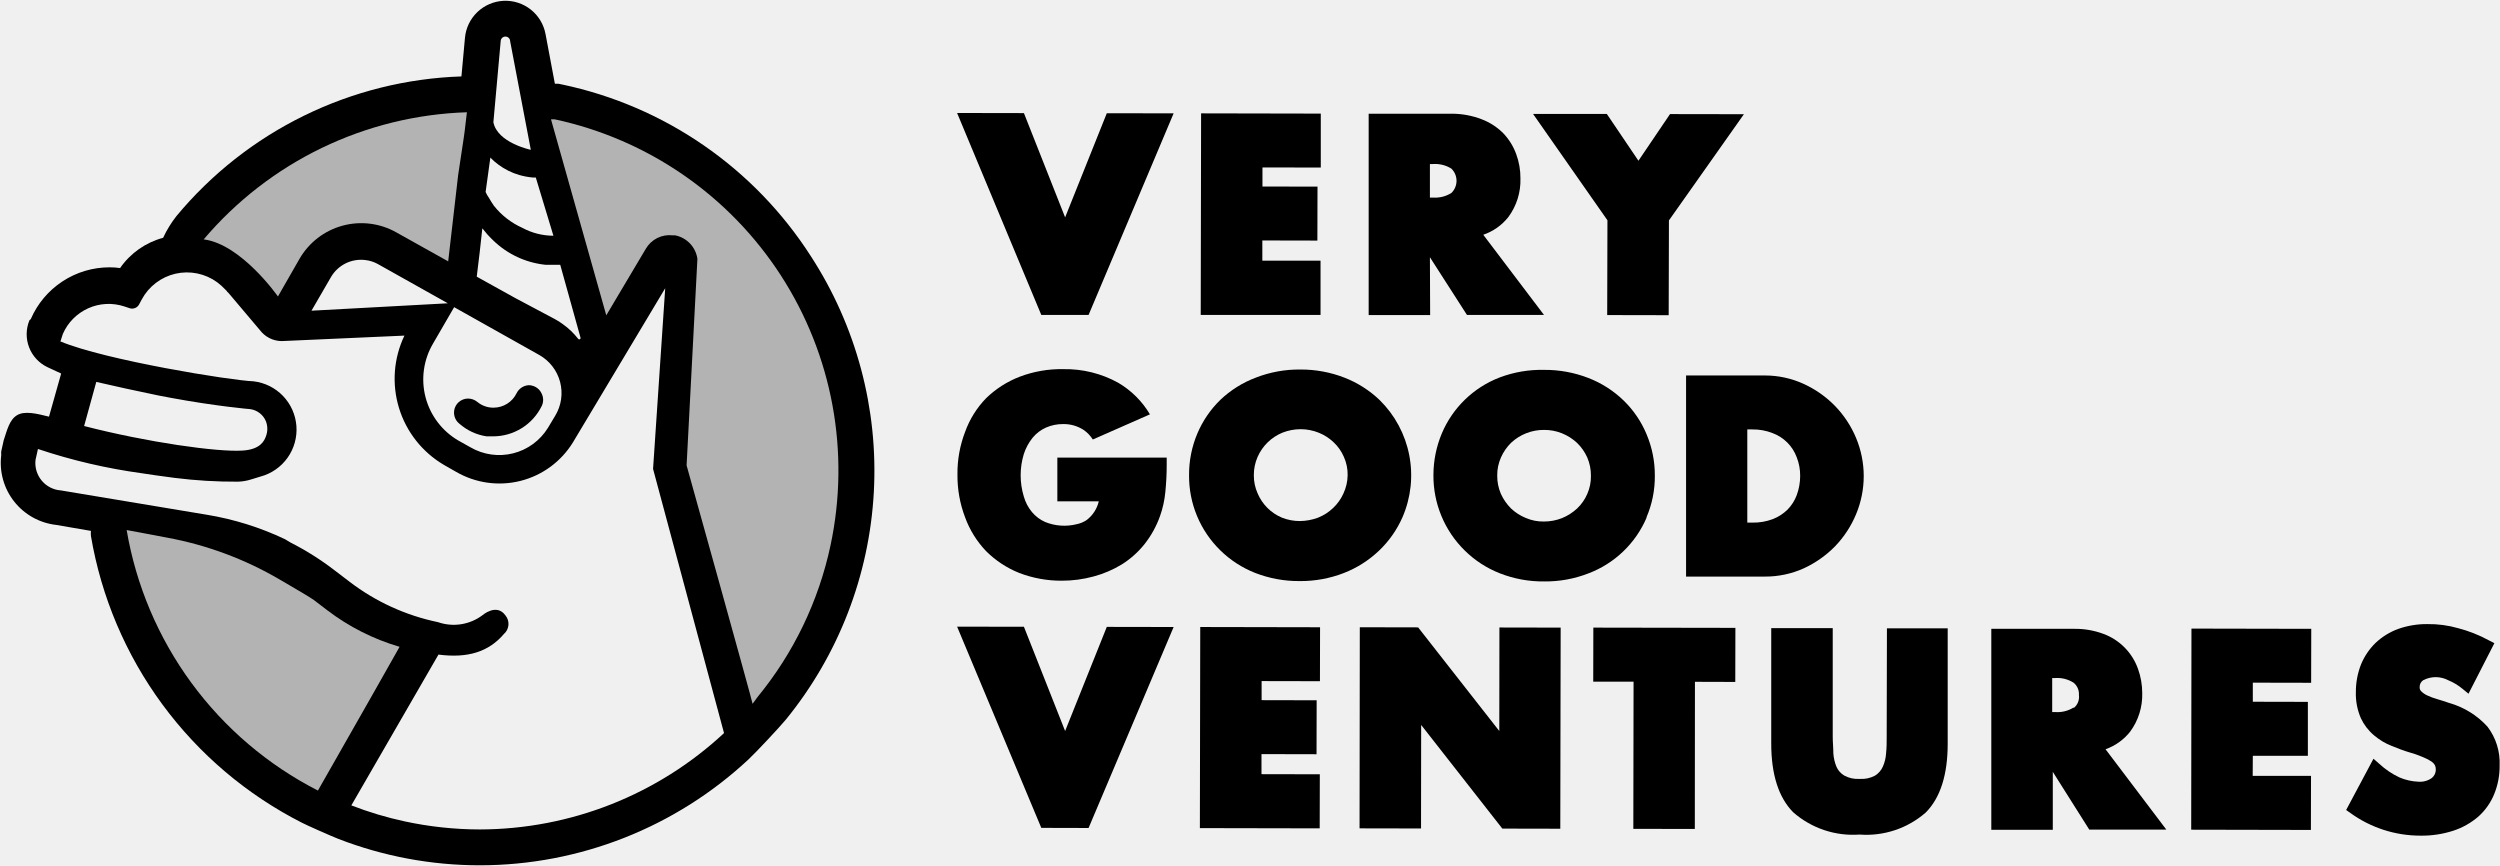
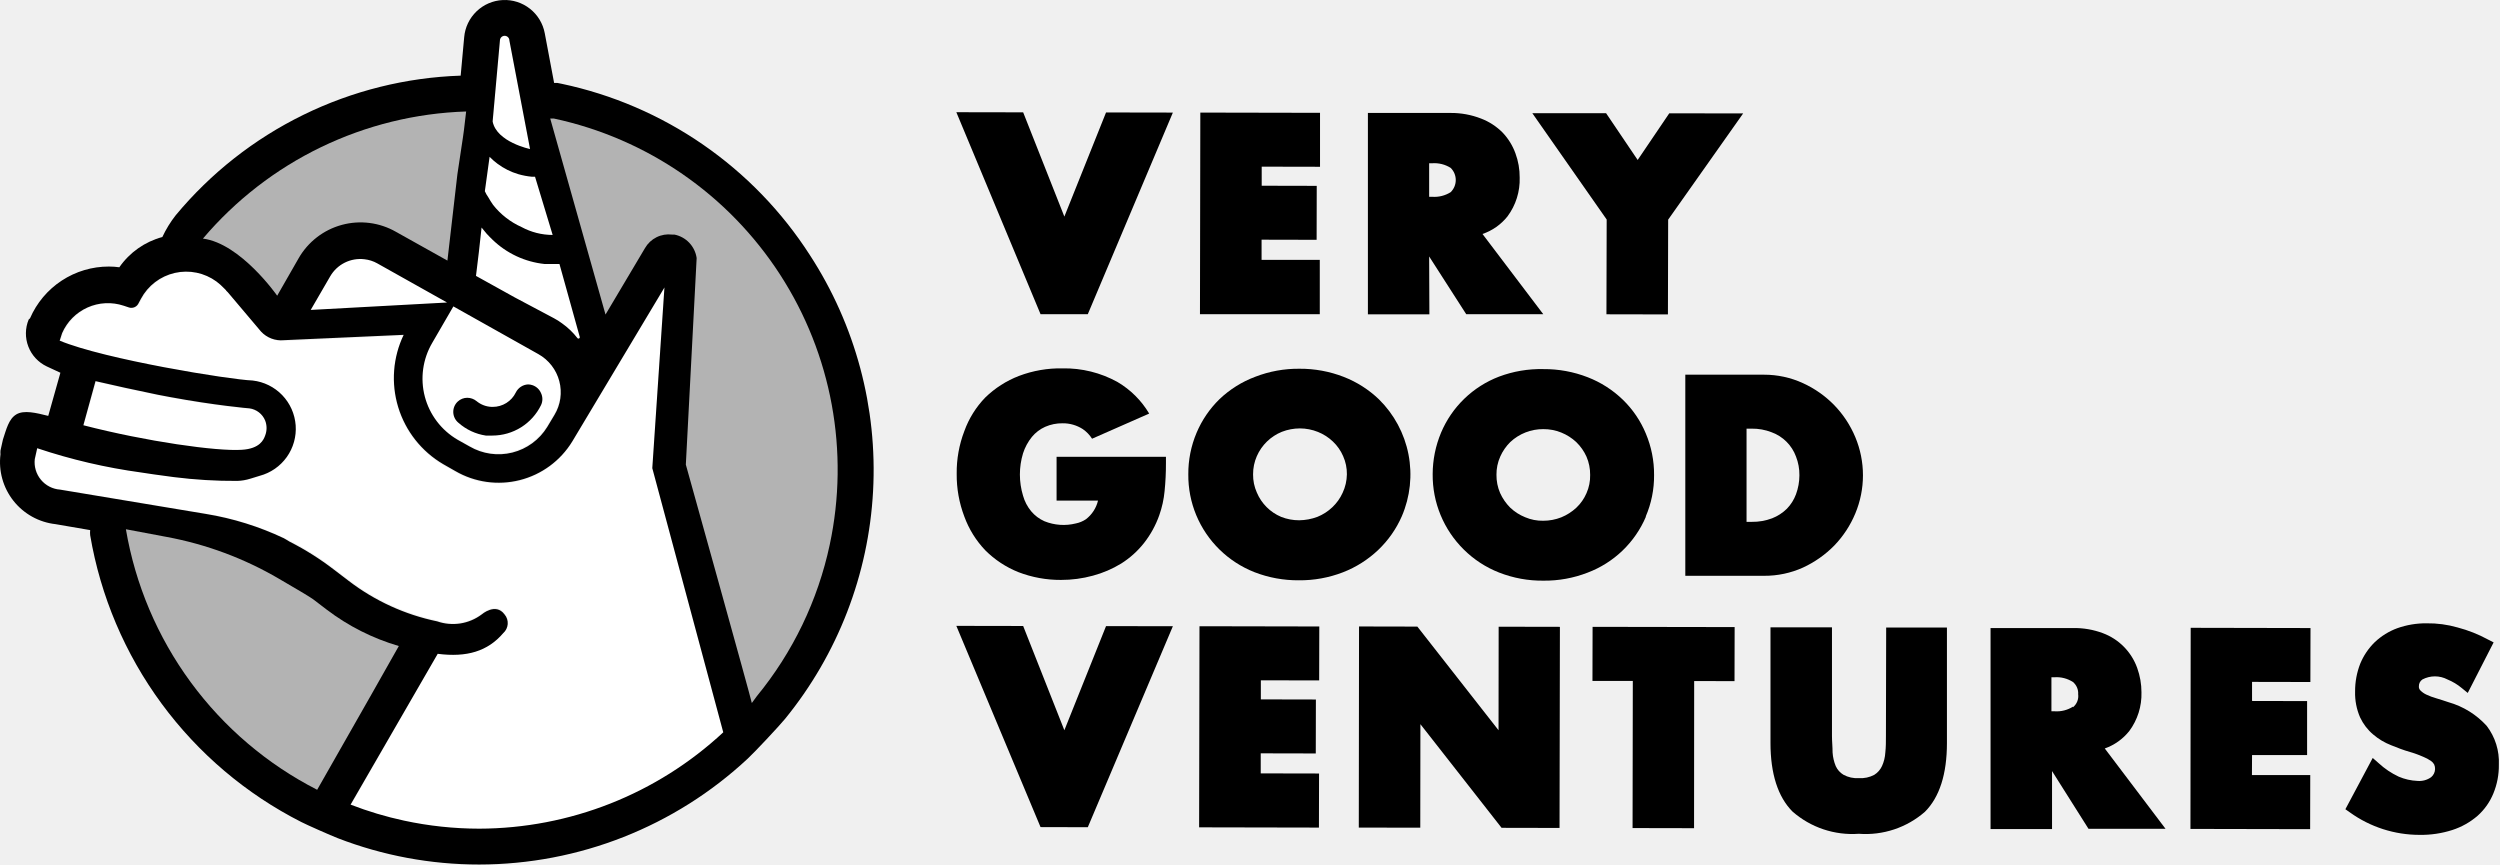
- <svg xmlns="http://www.w3.org/2000/svg" width="2209" height="765" viewBox="0 0 2209 765" fill="none">
-   <path d="M961.863 278.289L1037.02 100.16L977.968 100.053L941.14 192.07L904.741 99.945L845.687 99.838L920.095 278.289H961.863Z" fill="black" />
-   <path d="M1166.83 230.297H1115.4V212.473L1164.04 212.58L1164.15 164.907L1115.51 164.8V147.943L1167.05 148.05V100.377L1061.29 100.163L1060.96 278.292H1166.83V230.297Z" fill="black" />
-   <path d="M1263.47 227.296L1296.22 278.297H1364.29L1310.61 207.432C1319.32 204.47 1327 199.066 1332.72 191.863C1340.06 181.981 1343.84 169.912 1343.46 157.612C1343.51 150.286 1342.24 143.011 1339.7 136.138C1337.24 129.343 1333.4 123.13 1328.43 117.885C1323.02 112.412 1316.51 108.164 1309.32 105.429C1300.69 102.079 1291.51 100.402 1282.26 100.49H1209.35V278.405H1263.68L1263.47 227.296ZM1263.47 144.942H1266.15C1271.89 144.533 1277.61 145.963 1282.47 149.022C1283.9 150.422 1285.04 152.092 1285.81 153.936C1286.59 155.78 1286.99 157.759 1286.99 159.759C1286.99 161.759 1286.59 163.739 1285.81 165.583C1285.04 167.426 1283.9 169.097 1282.47 170.496C1277.61 173.556 1271.89 174.985 1266.15 174.577H1263.47V144.942Z" fill="black" />
-   <path d="M1474.45 278.504L1474.67 194.755L1540.92 100.912L1475.63 100.805L1447.72 142.035L1419.8 100.698H1354.63L1420.34 194.647L1420.12 278.397L1474.45 278.504Z" fill="black" />
-   <path d="M1239.31 456.856C1246.75 439.61 1248.8 420.52 1245.19 402.089C1241.59 383.657 1232.51 366.744 1219.13 353.565C1210.16 344.956 1199.58 338.205 1187.99 333.702C1175.53 328.858 1162.27 326.417 1148.91 326.508V326.508C1135.55 326.362 1122.28 328.767 1109.82 333.594C1098.08 337.986 1087.34 344.706 1078.26 353.351C1069.58 361.813 1062.68 371.925 1057.96 383.092C1053.06 394.708 1050.57 407.204 1050.66 419.813C1050.54 432.18 1052.92 444.443 1057.67 455.865C1062.41 467.287 1069.41 477.631 1078.26 486.276C1087.09 494.925 1097.57 501.715 1109.07 506.247C1121.6 511.11 1134.93 513.551 1148.37 513.441V513.441C1161.69 513.568 1174.92 511.163 1187.34 506.355C1198.91 501.863 1209.49 495.152 1218.48 486.598C1227.34 478.17 1234.42 468.058 1239.31 456.856ZM1187.02 436.134C1184.85 440.951 1181.75 445.292 1177.9 448.911C1174.07 452.552 1169.59 455.431 1164.69 457.393C1159.57 459.309 1154.16 460.326 1148.69 460.4C1143.22 460.427 1137.79 459.406 1132.69 457.393C1123.01 453.313 1115.3 445.606 1111.22 435.919C1108.96 430.855 1107.82 425.36 1107.89 419.813C1107.86 414.271 1108.99 408.784 1111.22 403.708C1115.51 393.939 1123.45 386.233 1133.34 382.233C1138.4 380.259 1143.79 379.239 1149.23 379.227V379.227C1154.71 379.234 1160.14 380.291 1165.23 382.341C1170.13 384.304 1174.61 387.182 1178.43 390.823C1182.29 394.458 1185.36 398.843 1187.45 403.708C1189.73 408.768 1190.86 414.266 1190.78 419.813C1190.71 425.459 1189.42 431.024 1187.02 436.134V436.134Z" fill="black" />
-   <path d="M1454.8 457.172C1459.8 445.58 1462.32 433.073 1462.21 420.451C1462.3 407.842 1459.82 395.346 1454.91 383.73C1450.25 372.502 1443.35 362.344 1434.62 353.881C1425.71 345.252 1415.16 338.497 1403.59 334.017C1391.1 329.163 1377.8 326.722 1364.4 326.823C1351.03 326.516 1337.73 328.776 1325.21 333.48C1313.77 337.849 1303.34 344.487 1294.54 352.994C1285.74 361.5 1278.75 371.7 1273.99 382.979C1269.12 394.609 1266.6 407.09 1266.58 419.7C1266.47 432.071 1268.85 444.339 1273.57 455.775C1278.29 467.211 1285.26 477.581 1294.07 486.27C1302.96 495.086 1313.55 501.992 1325.21 506.563C1337.72 511.477 1351.06 513.92 1364.51 513.757V513.757C1377.83 513.902 1391.06 511.497 1403.48 506.67C1414.97 502.333 1425.46 495.71 1434.32 487.202C1443.18 478.694 1450.22 468.478 1455.02 457.172H1454.8ZM1402.51 436.45C1400.42 441.314 1397.35 445.699 1393.5 449.334C1389.61 452.941 1385.09 455.814 1380.18 457.816C1375.12 459.801 1369.73 460.821 1364.29 460.823C1358.8 460.934 1353.34 459.872 1348.29 457.709C1343.39 455.746 1338.91 452.867 1335.09 449.227C1331.37 445.502 1328.35 441.138 1326.17 436.342C1323.99 431.258 1322.89 425.771 1322.95 420.236C1322.88 414.69 1324.02 409.195 1326.28 404.131C1328.42 399.314 1331.44 394.942 1335.19 391.246C1343.08 383.878 1353.49 379.807 1364.29 379.865V379.865C1369.73 379.814 1375.13 380.835 1380.18 382.871C1385.11 384.852 1389.62 387.728 1393.5 391.354C1397.29 395.037 1400.35 399.41 1402.51 404.238C1404.69 409.326 1405.79 414.81 1405.74 420.344C1405.85 425.883 1404.75 431.381 1402.51 436.45Z" fill="black" />
-   <path d="M1621.45 482.73C1629.35 474.522 1635.65 464.908 1640.02 454.384C1644.49 443.704 1646.79 432.244 1646.79 420.669C1646.79 409.094 1644.49 397.634 1640.02 386.955C1635.63 376.418 1629.29 366.802 1621.34 358.609C1613.38 350.476 1603.99 343.886 1593.64 339.174C1582.89 334.27 1571.2 331.743 1559.39 331.766H1489.81V509.465H1559.49C1571.34 509.534 1583.06 507.044 1593.85 502.164C1604.15 497.405 1613.5 490.821 1621.45 482.73V482.73ZM1587.62 437.419C1585.86 442.193 1583.12 446.545 1579.57 450.196C1575.83 453.892 1571.37 456.779 1566.47 458.679C1560.74 460.826 1554.66 461.882 1548.54 461.792H1543.92V379.439H1548.33C1554.42 379.339 1560.48 380.433 1566.15 382.66C1571.08 384.463 1575.55 387.318 1579.26 391.027C1582.97 394.736 1585.82 399.209 1587.62 404.134C1589.68 409.401 1590.7 415.015 1590.63 420.669C1590.61 426.385 1589.6 432.054 1587.62 437.419V437.419Z" fill="black" />
-   <path d="M941.14 645.933L904.741 553.809L845.687 553.701L920.095 731.508L961.863 731.615L1037.02 554.023L977.968 553.916L941.14 645.933Z" fill="black" />
-   <path d="M1060.21 731.725L1166.08 731.94L1166.19 684.16L1114.65 684.053V666.336L1163.29 666.444L1163.4 618.771L1114.76 618.663V601.806L1166.3 601.913L1166.41 554.241L1060.54 554.026L1060.21 731.725Z" fill="black" />
-   <path d="M1324.78 645.931L1253.05 554.344L1201.52 554.236L1201.3 731.936L1255.63 732.043L1255.74 640.563L1327.46 732.151L1378.68 732.258L1379 554.558L1324.89 554.451L1324.78 645.931Z" fill="black" />
-   <path d="M1407.78 602.341H1443.42L1443.21 732.368L1497.54 732.475L1497.65 602.449L1533.29 602.556L1533.4 554.776L1407.88 554.561L1407.78 602.341Z" fill="black" />
-   <path d="M1667.08 651.088C1667.08 655.92 1667.08 660.751 1666.54 665.691C1666.3 669.771 1665.32 673.774 1663.64 677.501C1662.18 680.737 1659.79 683.465 1656.77 685.339C1652.62 687.553 1647.93 688.557 1643.24 688.238V688.238C1638.47 688.578 1633.69 687.534 1629.5 685.232C1626.52 683.439 1624.16 680.779 1622.73 677.609C1621.15 673.779 1620.21 669.717 1619.94 665.583C1619.94 660.644 1619.4 655.812 1619.4 651.088V554.991H1565.07V657.101C1565.07 684.373 1571.62 704.774 1584.51 717.766C1592.49 724.762 1601.78 730.102 1611.85 733.475C1621.91 736.848 1632.55 738.187 1643.13 737.415V737.415C1653.67 738.211 1664.26 736.903 1674.29 733.567C1684.32 730.23 1693.58 724.932 1701.54 717.98C1714.43 705.096 1720.98 684.588 1720.98 657.316V555.205H1667.29L1667.08 651.088Z" fill="black" />
-   <path d="M1882.14 646.575C1889.44 636.718 1893.22 624.694 1892.88 612.431C1892.88 605.11 1891.61 597.844 1889.12 590.957C1886.61 583.914 1882.59 577.506 1877.34 572.182C1872.09 566.859 1865.74 562.749 1858.73 560.141C1850.33 557.001 1841.4 555.471 1832.43 555.632H1759.52V733.224H1813.85V682.008L1846.06 733.009H1914.14L1860.45 662.037C1868.99 659.027 1876.51 653.668 1882.14 646.575V646.575ZM1832.32 625.101C1827.49 628.152 1821.81 629.582 1816.11 629.181H1813.32V599.117H1816C1821.75 598.718 1827.47 600.186 1832.32 603.305C1833.88 604.604 1835.11 606.254 1835.92 608.12C1836.72 609.986 1837.07 612.015 1836.94 614.042C1837.23 616.209 1836.96 618.416 1836.16 620.448C1835.35 622.48 1834.03 624.268 1832.32 625.638V625.101Z" fill="black" />
-   <path d="M1936.15 733.12L2041.91 733.335L2042.02 685.555H1990.48L1990.59 667.838H2039.23V620.166L1990.59 620.058V603.201L2042.13 603.308L2042.23 555.635L1936.37 555.421L1936.15 733.12Z" fill="black" />
-   <path d="M2164.1 621.13C2160.45 619.842 2156.8 618.768 2153.36 617.695C2150.3 616.834 2147.32 615.721 2144.45 614.366C2142.49 613.434 2140.71 612.162 2139.19 610.608C2138.76 610.132 2138.43 609.571 2138.22 608.961C2138.02 608.351 2137.95 607.705 2138.01 607.065C2137.97 605.881 2138.24 604.707 2138.79 603.655C2139.33 602.604 2140.14 601.708 2141.12 601.052C2144.53 599.256 2148.33 598.317 2152.18 598.317C2156.04 598.317 2159.83 599.256 2163.24 601.052C2167.83 602.929 2172.1 605.501 2175.91 608.675L2181.17 612.97L2204.04 568.304L2199.21 565.834C2190.66 561.173 2181.57 557.567 2172.15 555.097C2163.25 552.542 2154.03 551.312 2144.77 551.446C2136 551.363 2127.28 552.816 2119 555.741C2111.58 558.455 2104.78 562.657 2099.03 568.089C2093.47 573.51 2089.09 580.015 2086.15 587.201C2083.11 595.003 2081.58 603.31 2081.64 611.682C2081.41 619.535 2082.92 627.342 2086.04 634.552C2088.76 640.381 2092.72 645.548 2097.64 649.691C2102.33 653.71 2107.66 656.905 2113.42 659.14C2119 661.395 2124.16 663.435 2130.17 665.153C2136.18 666.871 2138.76 668.159 2141.98 669.447C2144.36 670.412 2146.63 671.636 2148.75 673.098C2149.9 673.906 2150.86 674.972 2151.54 676.212C2152.09 677.497 2152.35 678.893 2152.29 680.292C2152.25 681.65 2151.93 682.984 2151.33 684.206C2150.74 685.428 2149.9 686.509 2148.85 687.378C2145.37 689.892 2141.11 691.073 2136.83 690.707C2131.1 690.475 2125.46 689.201 2120.18 686.949C2113.7 683.914 2107.72 679.894 2102.47 675.031L2097.21 670.414L2073.05 715.724L2077.02 718.516C2094.97 731.444 2116.53 738.394 2138.65 738.38C2148.45 738.534 2158.21 737.083 2167.54 734.085C2175.75 731.435 2183.34 727.163 2189.87 721.523C2195.96 716.085 2200.74 709.328 2203.83 701.766C2207.13 693.732 2208.77 685.113 2208.66 676.427C2209.23 664.067 2205.43 651.902 2197.92 642.068C2188.83 632.062 2177.11 624.808 2164.1 621.13V621.13Z" fill="black" />
-   <path d="M871.24 486.912C879.6 495.275 889.572 501.851 900.553 506.239C912.542 510.851 925.287 513.181 938.133 513.11V513.11C947.672 513.133 957.17 511.869 966.371 509.352C975.183 506.994 983.609 503.378 991.389 498.615C999.053 493.78 1005.84 487.681 1011.47 480.577C1017.28 473.171 1021.85 464.866 1025 455.989C1027.46 449.055 1029.04 441.841 1029.72 434.515C1030.53 426.344 1030.93 418.137 1030.9 409.926V404.343H934.267V442.997H970.881C969.327 449.587 965.531 455.432 960.144 459.532C957.474 461.309 954.483 462.549 951.339 463.183C942.099 465.507 932.36 464.83 923.53 461.25C919.005 459.253 915 456.24 911.827 452.446C908.491 448.42 906.04 443.737 904.633 438.702C900.92 426.487 900.92 413.444 904.633 401.229C906.322 395.952 908.98 391.037 912.471 386.734C915.632 382.901 919.638 379.851 924.174 377.822C929.012 375.702 934.247 374.64 939.529 374.709V374.709C945.883 374.62 952.122 376.413 957.46 379.863C960.721 382.114 963.496 384.998 965.62 388.345L1016.08 366.119C1009.25 354.594 999.611 344.989 988.06 338.202C973.25 330.024 956.552 325.877 939.636 326.177C926.48 325.915 913.396 328.175 901.09 332.834C889.946 337.113 879.79 343.615 871.24 351.946C863.053 360.403 856.757 370.504 852.773 381.58C848.156 393.603 845.861 406.391 846.008 419.268C845.87 432.214 848.165 445.071 852.773 457.17C856.821 468.247 863.108 478.371 871.24 486.912Z" fill="black" />
-   <path d="M716.305 226.111C691.581 187.613 659.46 154.407 621.805 128.419C584.15 102.431 541.709 84.177 496.945 74.717L493.187 73.966H490.288L482.021 30.051C480.424 21.507 475.788 13.829 468.969 8.439C462.151 3.049 453.611 0.31 444.929 0.729C436.247 1.148 428.01 4.696 421.742 10.718C415.475 16.741 411.599 24.828 410.833 33.487L407.72 67.523C359.418 69.135 312.005 80.962 268.606 102.227C225.207 123.491 186.807 153.71 155.934 190.893C151.274 196.826 147.311 203.275 144.123 210.113C128.69 214.248 115.222 223.721 106.114 236.848C103.055 236.416 99.969 236.201 96.88 236.204C82.066 236.185 67.571 240.507 55.187 248.636C42.802 256.765 33.071 268.345 27.196 281.944L26.015 283.018C22.851 290.659 22.747 299.224 25.726 306.94C28.704 314.655 34.536 320.929 42.013 324.463L54.039 330.046L43.301 368.163C32.564 365.479 21.827 362.794 15.063 366.875C8.298 370.955 6.258 380.081 3.252 389.1L1.105 398.764C1.001 399.871 1.001 400.985 1.105 402.092C0.192 409.348 0.73 416.713 2.688 423.759C4.646 430.805 7.985 437.391 12.51 443.136C17.036 448.88 22.658 453.668 29.05 457.22C35.442 460.773 42.476 463.02 49.744 463.831L80.345 469.092C80.186 470.591 80.186 472.103 80.345 473.602C89.483 527.469 111.113 578.448 143.5 622.451C175.888 666.455 218.132 702.26 266.848 726.998C271.358 729.36 293.477 739.131 299.06 741.278C338.922 756.701 381.298 764.601 424.04 764.578C512.168 764.525 596.999 731.068 661.438 670.95C667.988 664.83 688.496 642.926 694.294 635.947C740.915 578.779 768.169 508.279 772.125 434.618C776.081 360.957 756.535 287.943 716.305 226.111V226.111ZM442.401 36.493C442.401 35.383 442.842 34.317 443.627 33.532C444.412 32.747 445.477 32.306 446.588 32.306C447.699 32.306 448.764 32.747 449.549 33.532C450.334 34.317 450.775 35.383 450.775 36.493L469.029 132.376C469.029 132.376 439.502 126.256 435.958 108.002L442.401 36.493ZM433.274 139.247C435.426 141.478 437.761 143.525 440.253 145.368C445.812 149.518 452.066 152.645 458.721 154.602C462.615 155.722 466.605 156.477 470.639 156.856H473.431L489 208.287C479.4 208.281 469.953 205.882 461.513 201.308C451.681 196.922 443.059 190.216 436.388 181.767C434.777 179.404 433.381 177.257 432.2 175.109L430.482 172.425L429.087 169.634L433.274 139.247ZM423.825 223.212L426.187 201.738C427.619 203.599 429.122 205.424 430.697 207.213C432.308 208.931 434.026 210.757 435.851 212.475C448.342 224.563 464.52 232.122 481.806 233.949C483.953 233.949 486.101 233.949 488.248 233.949C490.503 233.949 492.758 233.949 495.012 233.949L512.943 298.372C513.014 298.631 512.994 298.906 512.886 299.152C512.779 299.399 512.591 299.601 512.354 299.726C512.116 299.851 511.843 299.891 511.579 299.84C511.316 299.789 511.077 299.65 510.903 299.445C507.052 294.478 502.494 290.101 497.375 286.453C495.063 284.729 492.622 283.185 490.073 281.837L455.5 263.476L421.248 244.471L423.825 223.212ZM382.595 303.633L401.277 271.422L476.437 313.618C480.954 316.153 484.915 319.57 488.085 323.666C491.256 327.761 493.571 332.452 494.893 337.46C496.215 342.468 496.517 347.69 495.781 352.817C495.046 357.944 493.287 362.87 490.61 367.304L484.168 378.041C477.247 389.275 466.21 397.36 453.412 400.569C440.614 403.779 427.068 401.86 415.665 395.221L404.928 389.208C397.838 385.06 391.635 379.555 386.675 373.007C381.714 366.46 378.094 358.999 376.019 351.051C373.945 343.103 373.458 334.824 374.586 326.687C375.715 318.551 378.436 310.717 382.595 303.633V303.633ZM275.223 274.535L292.403 244.901C295.411 239.688 299.884 235.474 305.268 232.782C310.651 230.09 316.706 229.04 322.682 229.761C326.685 230.19 330.558 231.432 334.063 233.412L395.694 267.986L275.223 274.535ZM424.04 732.903C401.77 732.872 379.565 730.497 357.792 725.817C341.659 722.351 325.825 717.612 310.441 711.644L387.426 578.396C413.088 581.725 431.663 576.141 445.3 560.143C447.628 558.094 449.057 555.211 449.278 552.117C449.499 549.023 448.494 545.967 446.481 543.608C438.643 532.871 426.295 543.608 426.295 543.608C420.748 547.771 414.263 550.507 407.41 551.574C400.557 552.641 393.547 552.007 386.997 549.728C358.635 543.845 331.958 531.662 308.938 514.081L295.839 504.095C283.612 494.659 270.527 486.391 256.756 479.4L251.494 476.286C229.667 465.953 206.5 458.724 182.669 454.812L53.824 433.337C50.554 433.112 47.364 432.226 44.447 430.734C41.529 429.242 38.943 427.175 36.846 424.656C34.749 422.138 33.184 419.221 32.245 416.081C31.306 412.941 31.013 409.643 31.383 406.387L33.531 396.724C63.462 406.752 94.27 413.942 125.548 418.198L136.285 419.809L154.431 422.278C172.985 424.607 191.672 425.719 210.371 425.607C214.235 425.478 218.063 424.828 221.753 423.674L230.128 421.097C239.8 418.521 248.27 412.648 254.072 404.492C259.875 396.335 262.646 386.409 261.908 376.426C261.169 366.444 256.967 357.033 250.027 349.819C243.088 342.605 233.846 338.042 223.9 336.918C203.714 336.166 93.122 318.235 53.394 301.7L55.542 295.043C59.939 284.95 67.95 276.866 78.002 272.376C88.054 267.887 99.421 267.316 109.872 270.777L114.703 272.388C116.239 272.856 117.889 272.781 119.375 272.175C120.862 271.568 122.094 270.468 122.864 269.059L125.226 264.657C128.281 258.938 132.528 253.942 137.68 250.005C142.832 246.069 148.769 243.284 155.09 241.838C161.411 240.393 167.968 240.321 174.319 241.627C180.67 242.934 186.666 245.588 191.903 249.41C194.401 251.286 196.735 253.369 198.882 255.638L200.386 257.141C200.386 257.678 201.352 258.107 201.996 258.966L231.309 293.647C233.857 296.389 237.006 298.504 240.508 299.826C244.009 301.149 247.77 301.643 251.494 301.271L357.362 296.546C347.803 316.497 346.084 339.311 352.546 360.468C359.009 381.626 373.182 399.586 392.258 410.789L402.995 416.91C420.21 426.909 440.653 429.777 459.955 424.901C479.257 420.026 495.885 407.793 506.286 390.818L587.781 254.672L577.044 414.333L639.749 647.758C581.143 702.305 504.103 732.714 424.04 732.903V732.903ZM74.332 376.431L85.069 337.455C100.745 341.105 120.287 345.4 140.15 349.48L150.888 351.521C190.078 358.822 221.323 361.613 221.108 361.506C224.153 361.931 227.034 363.145 229.464 365.029C231.894 366.913 233.789 369.4 234.959 372.243C236.625 376.525 236.625 381.275 234.959 385.557C233.671 389.1 230.45 397.153 214.344 398.12C192.44 399.623 129.95 390.818 74.332 376.431Z" fill="black" />
-   <path d="M429.946 385.557H433.919H435.744C444.696 385.544 453.466 383.022 461.057 378.278C468.649 373.533 474.758 366.755 478.693 358.714C479.501 357.04 479.921 355.204 479.921 353.345C479.921 351.486 479.501 349.651 478.693 347.977C477.99 346.339 476.946 344.87 475.632 343.667C474.318 342.464 472.762 341.554 471.069 340.998C469.826 340.567 468.519 340.349 467.204 340.353C464.947 340.479 462.765 341.202 460.878 342.447C458.992 343.692 457.47 345.415 456.467 347.44C454.61 351.271 451.712 354.502 448.104 356.762C444.496 359.022 440.324 360.219 436.066 360.217H435.207C430.249 360.057 425.487 358.243 421.678 355.063C419.399 353.215 416.56 352.193 413.626 352.164C410.477 352.152 407.443 353.342 405.143 355.493C403.839 356.707 402.811 358.188 402.128 359.834C401.444 361.48 401.123 363.253 401.184 365.034C401.245 366.816 401.687 368.563 402.481 370.158C403.276 371.754 404.403 373.16 405.788 374.283C412.581 380.297 420.973 384.214 429.946 385.557V385.557Z" fill="black" />
-   <path opacity="0.7" d="M412.551 99.198C411.048 112.512 409.867 121.853 409.759 121.853L404.82 154.709L396.016 230.942L350.49 205.495C336.004 197.22 318.828 195.025 302.727 199.393C286.625 203.76 272.912 214.333 264.593 228.795L245.589 261.973C245.589 261.973 213.377 215.803 179.985 211.508C208.748 177.574 244.305 150.046 284.363 130.701C324.421 111.356 368.09 100.625 412.551 99.198V99.198Z" fill="white" />
-   <path opacity="0.7" d="M280.915 698.543C236.77 675.975 198.504 643.412 169.164 603.447C139.823 563.481 120.219 517.218 111.913 468.339L147.882 475.103C182.843 481.575 216.413 494.073 247.093 512.039C261.911 520.629 275.117 528.467 277.48 530.292L289.29 539.312C308.404 553.854 330.02 564.772 353.069 571.523C353.069 571.523 312.053 644.213 280.915 698.543Z" fill="white" />
-   <path opacity="0.7" d="M733.807 482.085C723.327 531.185 701.237 577.06 669.384 615.869L664.982 621.882C664.982 620.271 606.679 411.112 606.679 411.219L616.236 228.688C615.51 223.624 613.23 218.911 609.71 215.199C606.19 211.487 601.605 208.959 596.587 207.966H594.546C589.825 207.373 585.034 208.189 580.775 210.309C576.515 212.429 572.977 215.76 570.603 219.884L535.707 278.616L486.853 105.426H490.074C572.337 123.064 644.226 172.653 689.933 243.287C735.64 313.921 751.421 399.817 733.807 482.085Z" fill="white" />
+ <svg xmlns="http://www.w3.org/2000/svg" width="2209" height="764" viewBox="0 0 2209 764" fill="none">
+   <path d="M961.189 277.602L1036.35 99.473L977.295 99.366L940.467 191.383L904.068 99.258L845.014 99.151L919.422 277.602H961.189Z" fill="black" />
+   <path d="M1166.16 229.61H1114.73V211.786L1163.37 211.894L1163.47 164.221L1114.84 164.113V147.256L1166.37 147.363V99.691L1060.61 99.476L1060.29 277.605H1166.16V229.61Z" fill="black" />
+   <path d="M1262.8 226.609L1295.54 277.61H1363.62L1309.93 206.745C1318.65 203.784 1326.32 198.379 1332.05 191.177C1339.38 181.294 1343.17 169.225 1342.79 156.925C1342.84 149.599 1341.57 142.324 1339.03 135.451C1336.57 128.657 1332.73 122.443 1327.76 117.198C1322.35 111.725 1315.83 107.477 1308.64 104.743C1300.02 101.392 1290.84 99.716 1281.59 99.804H1208.68V277.718H1263.01L1262.8 226.609ZM1262.8 144.255H1265.48C1271.22 143.847 1276.93 145.276 1281.8 148.335C1283.23 149.735 1284.36 151.406 1285.14 153.249C1285.91 155.093 1286.31 157.073 1286.31 159.073C1286.31 161.072 1285.91 163.052 1285.14 164.896C1284.36 166.739 1283.23 168.41 1281.8 169.81C1276.93 172.869 1271.22 174.298 1265.48 173.89H1262.8V144.255Z" fill="black" />
+   <path d="M1473.78 277.818L1473.99 194.068L1540.24 100.225L1474.96 100.118L1447.04 141.349L1419.13 100.011H1353.95L1419.66 193.961L1419.45 277.71L1473.78 277.818Z" fill="black" />
+   <path d="M1238.64 456.17C1246.07 438.924 1248.12 419.834 1244.52 401.402C1240.92 382.971 1231.83 366.057 1218.45 352.879C1209.49 344.269 1198.9 337.518 1187.32 333.015C1174.86 328.171 1161.6 325.73 1148.23 325.821V325.821C1134.87 325.675 1121.61 328.08 1109.15 332.907C1097.4 337.3 1086.67 344.019 1077.58 352.664C1068.9 361.126 1062 371.238 1057.29 382.406C1052.38 394.022 1049.9 406.517 1049.99 419.127C1049.87 431.493 1052.25 443.756 1056.99 455.178C1061.74 466.6 1068.74 476.945 1077.58 485.589C1086.42 494.238 1096.9 501.028 1108.4 505.56C1120.92 510.423 1134.26 512.864 1147.7 512.754V512.754C1161.02 512.881 1174.25 510.476 1186.67 505.668C1198.24 501.176 1208.82 494.465 1217.81 485.912C1226.66 477.483 1233.75 467.372 1238.64 456.17ZM1186.35 435.447C1184.18 440.264 1181.07 444.605 1177.22 448.224C1173.4 451.865 1168.92 454.744 1164.02 456.707C1158.9 458.623 1153.48 459.64 1148.02 459.713C1142.54 459.74 1137.11 458.719 1132.02 456.707C1122.33 452.626 1114.63 444.919 1110.55 435.232C1108.28 430.168 1107.15 424.673 1107.22 419.127C1107.19 413.584 1108.32 408.098 1110.55 403.021C1114.84 393.252 1122.77 385.547 1132.66 381.547C1137.73 379.572 1143.12 378.552 1148.56 378.54V378.54C1154.04 378.547 1159.47 379.604 1164.55 381.654C1169.46 383.617 1173.94 386.496 1177.76 390.136C1181.61 393.772 1184.68 398.156 1186.78 403.021C1189.05 408.081 1190.19 413.579 1190.11 419.127C1190.03 424.772 1188.75 430.337 1186.35 435.447V435.447Z" fill="black" />
+   <path d="M1454.13 456.485C1459.13 444.893 1461.65 432.386 1461.54 419.764C1461.63 407.155 1459.15 394.659 1454.24 383.043C1449.58 371.815 1442.67 361.657 1433.95 353.194C1425.03 344.565 1414.48 337.81 1402.92 333.33C1390.42 328.476 1377.13 326.035 1363.73 326.136C1350.36 325.829 1337.05 328.089 1324.53 332.793C1313.1 337.162 1302.67 343.8 1293.87 352.307C1285.06 360.813 1278.08 371.013 1273.32 382.292C1268.45 393.922 1265.93 406.403 1265.91 419.013C1265.8 431.384 1268.17 443.652 1272.9 455.088C1277.62 466.524 1284.59 476.894 1293.4 485.583C1302.28 494.399 1312.88 501.305 1324.53 505.876C1337.05 510.79 1350.39 513.233 1363.83 513.07V513.07C1377.16 513.215 1390.39 510.81 1402.81 505.983C1414.3 501.646 1424.79 495.023 1433.65 486.515C1442.51 478.007 1449.55 467.791 1454.35 456.485H1454.13ZM1401.84 435.763C1399.75 440.627 1396.68 445.012 1392.82 448.647C1388.93 452.254 1384.42 455.127 1379.51 457.129C1374.45 459.114 1369.06 460.134 1363.62 460.136C1358.12 460.247 1352.67 459.185 1347.62 457.022C1342.72 455.059 1338.24 452.18 1334.41 448.54C1330.69 444.815 1327.67 440.451 1325.5 435.655C1323.31 430.571 1322.22 425.084 1322.28 419.549C1322.21 414.003 1323.35 408.508 1325.61 403.444C1327.74 398.627 1330.77 394.255 1334.52 390.559C1342.41 383.191 1352.82 379.12 1363.62 379.178V379.178C1369.06 379.127 1374.46 380.148 1379.51 382.184C1384.43 384.165 1388.95 387.041 1392.82 390.667C1396.62 394.35 1399.68 398.723 1401.84 403.551C1404.02 408.639 1405.12 414.123 1405.06 419.657C1405.18 425.196 1404.08 430.694 1401.84 435.763Z" fill="black" />
+   <path d="M1620.77 482.043C1628.68 473.835 1634.98 464.221 1639.35 453.697C1643.81 443.018 1646.11 431.558 1646.11 419.982C1646.11 408.407 1643.81 396.947 1639.35 386.268C1634.95 375.731 1628.62 366.116 1620.67 357.922C1612.71 349.789 1603.32 343.2 1592.96 338.488C1582.21 333.583 1570.53 331.056 1558.71 331.079H1489.14V508.778H1558.82C1570.67 508.847 1582.39 506.357 1593.18 501.477C1603.48 496.718 1612.82 490.134 1620.77 482.043V482.043ZM1586.95 436.732C1585.19 441.506 1582.44 445.858 1578.9 449.51C1575.16 453.205 1570.7 456.093 1565.8 457.992C1560.07 460.139 1553.99 461.195 1547.87 461.106H1543.25V378.752H1547.65C1553.75 378.652 1559.8 379.747 1565.48 381.973C1570.4 383.776 1574.88 386.632 1578.58 390.34C1582.29 394.049 1585.15 398.522 1586.95 403.447C1589.01 408.714 1590.03 414.329 1589.96 419.982C1589.94 425.698 1588.92 431.367 1586.95 436.732V436.732Z" fill="black" />
+   <path d="M940.467 645.247L904.068 553.122L845.014 553.015L919.422 730.822L961.189 730.929L1036.35 553.337L977.295 553.229L940.467 645.247Z" fill="black" />
+   <path d="M1059.54 731.039L1165.41 731.254L1165.52 683.473L1113.98 683.366V665.65L1162.62 665.757L1162.72 618.084L1114.09 617.977V601.12L1165.62 601.227L1165.73 553.554L1059.86 553.339L1059.54 731.039Z" fill="black" />
+   <path d="M1324.11 645.244L1252.38 553.657L1200.84 553.549L1200.63 731.249L1254.96 731.356L1255.07 639.876L1326.79 731.464L1378.01 731.571L1378.33 553.871L1324.21 553.764L1324.11 645.244Z" fill="black" />
+   <path d="M1407.1 601.654H1442.75L1442.54 731.681L1496.87 731.789L1496.97 601.762L1532.62 601.869L1532.73 554.089L1407.21 553.874L1407.1 601.654Z" fill="black" />
+   <path d="M1666.41 650.402C1666.41 655.233 1666.41 660.065 1665.87 665.004C1665.63 669.085 1664.65 673.088 1662.97 676.815C1661.51 680.05 1659.11 682.778 1656.1 684.653C1651.95 686.866 1647.26 687.871 1642.57 687.552V687.552C1637.79 687.891 1633.02 686.847 1628.83 684.546C1625.85 682.752 1623.49 680.093 1622.06 676.922C1620.48 673.093 1619.54 669.03 1619.27 664.897C1619.27 659.958 1618.73 655.126 1618.73 650.402V554.304H1564.4V656.414C1564.4 683.687 1570.95 704.087 1583.84 717.079C1591.82 724.075 1601.11 729.415 1611.18 732.788C1621.24 736.161 1631.88 737.501 1642.46 736.728V736.728C1653 737.525 1663.59 736.217 1673.62 732.88C1683.65 729.544 1692.91 724.245 1700.87 717.294C1713.76 704.409 1720.31 683.901 1720.31 656.629V554.519H1666.62L1666.41 650.402Z" fill="black" />
+   <path d="M1881.47 645.889C1888.77 636.031 1892.55 624.007 1892.2 611.745C1892.2 604.423 1890.93 597.157 1888.45 590.27C1885.94 583.227 1881.92 576.819 1876.67 571.495C1871.42 566.172 1865.07 562.062 1858.06 559.455C1849.65 556.314 1840.73 554.784 1831.75 554.945H1758.85V732.537H1813.18V681.321L1845.39 732.322H1913.46L1859.78 661.35C1868.32 658.341 1875.84 652.981 1881.47 645.889V645.889ZM1831.65 624.414C1826.82 627.466 1821.14 628.895 1815.43 628.494H1812.64V598.43H1815.33C1821.08 598.031 1826.8 599.5 1831.65 602.618C1833.21 603.917 1834.44 605.567 1835.24 607.433C1836.05 609.299 1836.4 611.328 1836.26 613.355C1836.56 615.522 1836.29 617.729 1835.48 619.761C1834.67 621.793 1833.35 623.581 1831.65 624.951V624.414Z" fill="black" />
+   <path d="M1935.48 732.433L2041.24 732.648L2041.34 684.868H1989.81L1989.91 667.152H2038.55V619.479L1989.91 619.371V602.514L2041.45 602.621L2041.56 554.949L1935.69 554.734L1935.48 732.433Z" fill="black" />
+   <path d="M2163.43 620.443C2159.78 619.155 2156.12 618.081 2152.69 617.008C2149.63 616.147 2146.65 615.034 2143.78 613.679C2141.81 612.747 2140.03 611.475 2138.52 609.921C2138.08 609.445 2137.75 608.884 2137.55 608.274C2137.35 607.664 2137.27 607.018 2137.33 606.378C2137.3 605.194 2137.57 604.02 2138.11 602.968C2138.66 601.917 2139.46 601.021 2140.45 600.365C2143.86 598.569 2147.65 597.63 2151.51 597.63C2155.36 597.63 2159.16 598.569 2162.57 600.365C2167.16 602.242 2171.43 604.814 2175.24 607.988L2180.5 612.283L2203.37 567.617L2198.54 565.147C2189.99 560.486 2180.9 556.88 2171.48 554.41C2162.58 551.855 2153.36 550.625 2144.1 550.759C2135.32 550.676 2126.6 552.129 2118.33 555.054C2110.9 557.768 2104.11 561.969 2098.36 567.402C2092.8 572.823 2088.42 579.328 2085.47 586.514C2082.44 594.316 2080.91 602.623 2080.96 610.995C2080.74 618.848 2082.24 626.655 2085.37 633.865C2088.09 639.694 2092.04 644.861 2096.96 649.004C2101.65 653.023 2106.99 656.218 2112.75 658.453C2118.33 660.708 2123.48 662.748 2129.5 664.466C2135.51 666.184 2138.09 667.472 2141.31 668.76C2143.69 669.725 2145.96 670.949 2148.07 672.411C2149.23 673.219 2150.19 674.285 2150.86 675.525C2151.42 676.81 2151.68 678.206 2151.62 679.605C2151.58 680.963 2151.25 682.297 2150.66 683.519C2150.07 684.741 2149.22 685.822 2148.18 686.691C2144.7 689.205 2140.43 690.386 2136.15 690.02C2130.42 689.788 2124.78 688.514 2119.51 686.262C2113.03 683.227 2107.05 679.207 2101.79 674.344L2096.53 669.727L2072.38 715.037L2076.35 717.829C2094.3 730.757 2115.86 737.707 2137.98 737.693C2147.78 737.847 2157.53 736.396 2166.86 733.398C2175.07 730.748 2182.67 726.476 2189.2 720.836C2195.29 715.398 2200.06 708.641 2203.15 701.079C2206.46 693.045 2208.1 684.426 2207.99 675.74C2208.56 663.38 2204.76 651.215 2197.25 641.381C2188.15 631.375 2176.44 624.121 2163.43 620.443V620.443Z" fill="black" />
+   <path d="M870.567 486.225C878.926 494.588 888.899 501.164 899.879 505.552C911.868 510.164 924.614 512.495 937.459 512.424V512.424C946.998 512.446 956.497 511.182 965.698 508.666C974.51 506.307 982.936 502.691 990.716 497.928C998.379 493.093 1005.17 486.994 1010.79 479.89C1016.61 472.485 1021.18 464.18 1024.32 455.302C1026.78 448.368 1028.37 441.154 1029.05 433.828C1029.86 425.657 1030.25 417.45 1030.23 409.24V403.656H933.594V442.31H970.208C968.653 448.9 964.858 454.745 959.47 458.845C956.801 460.622 953.81 461.862 950.666 462.496C941.426 464.82 931.686 464.143 922.857 460.563C918.331 458.566 914.327 455.553 911.153 451.759C907.818 447.733 905.367 443.05 903.96 438.015C900.247 425.8 900.247 412.758 903.96 400.543C905.648 395.266 908.306 390.35 911.798 386.048C914.959 382.214 918.965 379.164 923.501 377.136C928.339 375.015 933.574 373.953 938.855 374.022V374.022C945.21 373.933 951.448 375.727 956.786 379.176C960.048 381.427 962.823 384.312 964.946 387.658L1015.41 365.432C1008.58 353.907 998.938 344.303 987.387 337.516C972.577 329.337 955.878 325.19 938.963 325.49C925.807 325.228 912.722 327.488 900.416 332.147C889.272 336.426 879.117 342.929 870.567 351.259C862.379 359.716 856.084 369.818 852.099 380.894C847.483 392.916 845.188 405.704 845.335 418.581C845.197 431.527 847.491 444.384 852.099 456.483C856.148 467.56 862.435 477.684 870.567 486.225Z" fill="black" />
+   <path d="M414.671 393.799L403.934 387.786C396.844 383.638 390.641 378.133 385.681 371.586C380.72 365.038 377.099 357.577 375.025 349.629C372.951 341.681 372.464 333.402 373.592 325.266C374.721 317.129 377.442 309.295 381.601 302.211L400.283 270L475.443 312.197C479.96 314.732 483.921 318.148 487.091 322.244C490.262 326.34 492.577 331.031 493.899 336.038C495.221 341.046 495.523 346.268 494.787 351.395C494.052 356.522 492.293 361.449 489.616 365.883L483.174 376.62C476.253 387.854 465.216 395.938 452.418 399.148C439.62 402.357 426.074 400.438 414.671 393.799Z" fill="white" />
+   <path d="M333.839 231.872C330.334 229.892 326.461 228.65 322.458 228.221C316.483 227.5 310.427 228.55 305.044 231.242C299.661 233.934 295.187 238.148 292.179 243.361L273.5 274.5L396.5 267.5L333.839 231.872Z" fill="white" />
+   <path d="M431.114 174.862C432.295 177.009 433.691 179.157 435.301 181.519C441.973 189.969 450.594 196.674 460.426 201.061C468.866 205.635 480.4 208.494 490 208.5L474.5 156.609L469.5 154.5C465.466 154.121 461.394 153.12 457.5 152C450.845 150.043 445.559 147.15 440 143C437.508 141.157 433.266 139.23 431.114 137L428 169.171L429.396 171.963L431.114 174.862Z" fill="white" />
+   <path d="M490.084 284.161C492.889 285.645 495.576 287.344 498.12 289.242C503.754 293.257 508.771 298.074 513.01 303.542C512.526 303.976 513.464 303.92 513.754 303.976C514.044 304.032 514.345 303.988 514.607 303.85C514.868 303.713 515.075 303.49 515.193 303.219C516.928 304.414 519.702 302.521 516.378 301.662L498.12 231.453C495.638 231.453 490.557 231.453 488.075 231.453C485.593 231.453 483.348 231.453 480.984 231.453C461.958 229.443 447.248 219.305 433.5 206C431.491 204.109 428.773 201.891 427 200C425.227 198.109 425.036 196.009 423.5 194L417.168 219.636L414.568 243.271L452.031 263.243L490.084 284.161Z" fill="white" />
+   <path d="M468.371 132.07L450.118 36.188C450.118 35.077 449.677 34.012 448.892 33.227C448.106 32.441 447.041 32 445.931 32C444.82 32 443.755 32.441 442.97 33.227C442.184 34.012 441.743 35.077 441.743 36.188L435.301 108.126C438.844 126.379 468.371 132.07 468.371 132.07Z" fill="white" />
+   <path d="M214.225 398.033C230.223 397.067 233.552 389.014 234.84 385.471C236.506 381.189 236.506 376.438 234.84 372.156C233.661 369.319 231.764 366.838 229.335 364.955C226.907 363.073 224.031 361.854 220.989 361.419C220.989 361.419 189.959 358.735 150.768 351.434L140.031 349.394C120.168 345.314 100.626 341.019 84.95 337.368L73.676 376.559C129.294 390.946 191.784 399.751 214.225 398.033Z" fill="white" />
+   <path d="M586.909 254.689L505.414 390.835C495.013 407.81 478.385 420.043 459.083 424.918C439.781 429.794 419.338 426.926 402.123 416.927L391.386 410.806C372.31 399.603 358.137 381.643 351.674 360.485C345.212 339.327 346.931 316.514 356.49 296.563L250.837 301.395C247.141 301.548 243.458 300.853 240.071 299.364C236.684 297.876 233.682 295.632 231.296 292.805L202.091 258.447C201.446 257.588 200.909 257.158 200.48 256.621L198.977 255.118C196.83 252.849 194.495 250.766 191.998 248.89C186.76 245.068 180.764 242.414 174.413 241.108C168.062 239.801 161.505 239.873 155.184 241.319C148.864 242.764 142.927 245.549 137.775 249.485C132.623 253.422 128.375 258.418 125.32 264.137L122.958 268.539C122.188 269.948 120.956 271.048 119.47 271.655C117.983 272.261 116.333 272.336 114.798 271.868L109.966 270.257C99.515 266.796 88.148 267.367 78.096 271.856C68.044 276.346 60.033 284.431 55.636 294.523L53.489 301.18C93.216 317.715 203.808 335.646 223.994 336.398C231.694 337.41 238.976 340.49 245.064 345.311C251.152 350.133 255.819 356.515 258.568 363.778C260.721 369.351 261.688 375.311 261.407 381.279C261.126 387.247 259.603 393.09 256.935 398.436C254.267 403.781 250.513 408.511 245.914 412.324C241.314 416.136 235.97 418.947 230.222 420.577L221.847 423.154C218.157 424.308 214.329 424.958 210.465 425.087C191.649 425.07 172.854 423.815 154.203 421.329L136.057 418.859L125.32 417.249C94.042 412.992 63.234 405.803 33.303 395.774L31.155 405.438C30.785 408.694 31.078 411.992 32.017 415.131C32.956 418.271 34.521 421.189 36.618 423.707C38.715 426.225 41.301 428.293 44.219 429.785C47.137 431.277 50.327 432.162 53.596 432.388L182.442 453.862C206.273 457.775 229.439 465.003 251.267 475.337L256.313 477.913C270.084 484.905 283.169 493.173 295.396 502.609L308.496 512.594C331.515 530.176 358.192 542.359 386.554 548.242C393.105 550.521 400.115 551.155 406.967 550.088C413.82 549.02 420.306 546.285 425.852 542.121C425.852 542.121 438.2 531.384 446.038 542.121C448.052 544.481 449.057 547.537 448.836 550.631C448.615 553.725 447.186 556.608 444.857 558.657C431.221 574.655 412.646 580.131 386.984 576.91L309.784 711.768C325.168 717.736 341.001 722.475 357.135 725.941C406.967 736.689 458.662 735.192 507.789 721.578C556.915 707.964 602.007 682.639 639.199 647.775L576.494 414.35L586.909 254.689Z" fill="white" />
+   <path d="M715.632 225.424C690.909 186.926 658.788 153.72 621.132 127.732C583.477 101.744 541.036 83.49 496.272 74.031L492.514 73.279H489.615L481.348 29.364C479.752 20.82 475.115 13.143 468.297 7.752C461.478 2.362 452.938 -0.377 444.256 0.042C435.574 0.461 427.337 4.01 421.07 10.032C414.802 16.054 410.926 24.142 410.16 32.8L407.047 66.837C358.745 68.448 311.333 80.275 267.934 101.54C224.534 122.805 186.134 153.024 155.261 190.206C150.601 196.139 146.638 202.588 143.45 209.426C128.017 213.561 114.549 223.034 105.441 236.161C102.382 235.729 99.296 235.514 96.207 235.517C81.393 235.498 66.898 239.82 54.514 247.949C42.129 256.078 32.398 267.658 26.523 281.257L25.342 282.331C22.178 289.972 22.075 298.537 25.053 306.253C28.031 313.968 33.863 320.243 41.34 323.776L53.366 329.359L42.629 367.476C31.892 364.792 21.154 362.108 14.39 366.188C7.626 370.268 5.586 379.394 2.579 388.414L0.432 398.077C0.329 399.184 0.329 400.298 0.432 401.406C-0.481 408.661 0.057 416.026 2.015 423.072C3.973 430.118 7.312 436.704 11.837 442.449C16.363 448.193 21.985 452.981 28.377 456.534C34.769 460.086 41.803 462.333 49.071 463.144L79.672 468.405C79.513 469.904 79.513 471.416 79.672 472.915C88.81 526.783 110.44 577.761 142.827 621.764C175.215 665.768 217.459 701.573 266.176 726.311C270.685 728.673 292.804 738.444 298.387 740.592C338.249 756.014 380.625 763.914 423.367 763.891C511.495 763.838 596.326 730.381 660.765 670.263C667.315 664.143 687.823 642.239 693.621 635.26C740.242 578.093 767.496 507.593 771.453 433.931C775.409 360.27 755.862 287.256 715.632 225.424V225.424ZM441.728 35.806C441.728 34.696 442.169 33.631 442.954 32.845C443.739 32.06 444.805 31.619 445.915 31.619C447.026 31.619 448.091 32.06 448.876 32.845C449.661 33.631 450.103 34.696 450.103 35.806L468.356 131.689C468.356 131.689 438.829 125.569 435.285 107.316L441.728 35.806ZM432.601 138.561C434.754 140.791 437.088 142.838 439.58 144.681C445.139 148.831 451.393 151.958 458.048 153.915C461.942 155.035 465.932 155.79 469.966 156.17H472.758L488.327 207.6C478.727 207.594 469.28 205.196 460.84 200.621C451.008 196.235 442.386 189.529 435.715 181.08C434.104 178.718 432.709 176.57 431.527 174.423L429.809 171.738L428.414 168.947L432.601 138.561ZM423.152 222.525L425.515 201.051C426.946 202.912 428.449 204.737 430.024 206.527C431.635 208.245 433.353 210.07 435.178 211.788C447.669 223.876 463.847 231.436 481.133 233.262C483.28 233.262 485.428 233.262 487.575 233.262C489.83 233.262 492.085 233.262 494.34 233.262L512.271 297.685C512.341 297.944 512.321 298.219 512.213 298.466C512.106 298.712 511.918 298.914 511.681 299.039C511.443 299.164 511.17 299.205 510.906 299.154C510.643 299.103 510.404 298.963 510.231 298.759C506.379 293.791 501.821 289.414 496.702 285.767C494.39 284.042 491.949 282.499 489.401 281.15L454.827 262.789L420.576 243.785L423.152 222.525ZM381.922 302.946L400.604 270.735L475.764 312.932C480.281 315.467 484.242 318.883 487.412 322.979C490.583 327.074 492.898 331.765 494.22 336.773C495.542 341.781 495.844 347.003 495.108 352.13C494.373 357.257 492.614 362.183 489.937 366.617L483.495 377.354C476.575 388.589 465.538 396.673 452.739 399.883C439.941 403.092 426.395 401.173 414.992 394.534L404.255 388.521C397.165 384.373 390.962 378.868 386.002 372.32C381.042 365.773 377.421 358.312 375.346 350.364C373.272 342.416 372.785 334.137 373.914 326C375.042 317.864 377.763 310.03 381.922 302.946V302.946ZM274.551 273.849L291.73 244.214C294.738 239.001 299.212 234.787 304.595 232.095C309.978 229.404 316.033 228.353 322.009 229.075C326.012 229.503 329.885 230.745 333.39 232.725L395.021 267.299L274.551 273.849ZM423.367 732.216C401.097 732.185 378.892 729.81 357.119 725.13C340.986 721.664 325.153 716.925 309.768 710.957L386.754 577.709C412.415 581.038 430.991 575.454 444.627 559.456C446.955 557.407 448.385 554.524 448.606 551.431C448.827 548.337 447.822 545.28 445.808 542.921C437.97 532.184 425.622 542.921 425.622 542.921C420.075 547.084 413.59 549.82 406.737 550.887C399.884 551.954 392.874 551.32 386.324 549.041C357.962 543.158 331.285 530.976 308.265 513.394L295.166 503.408C282.939 493.973 269.854 485.704 256.083 478.713L250.822 475.599C228.994 465.266 205.828 458.038 181.997 454.125L53.151 432.651C49.882 432.425 46.692 431.54 43.774 430.048C40.856 428.556 38.27 426.488 36.173 423.97C34.076 421.451 32.511 418.534 31.572 415.394C30.633 412.254 30.34 408.957 30.71 405.7L32.858 396.037C62.789 406.065 93.597 413.255 124.875 417.511L135.612 419.122L153.758 421.591C172.312 423.92 190.999 425.032 209.698 424.92C213.562 424.791 217.39 424.141 221.08 422.987L229.455 420.41C239.127 417.835 247.597 411.961 253.399 403.805C259.202 395.649 261.973 385.722 261.235 375.739C260.496 365.757 256.294 356.346 249.355 349.132C242.415 341.919 233.174 337.355 223.227 336.231C203.041 335.48 92.449 317.549 52.722 301.013L54.869 294.356C59.266 284.264 67.277 276.179 77.329 271.689C87.381 267.2 98.748 266.63 109.199 270.091L114.031 271.701C115.566 272.169 117.216 272.094 118.703 271.488C120.189 270.881 121.421 269.781 122.191 268.373L124.553 263.97C127.608 258.252 131.856 253.255 137.008 249.319C142.16 245.382 148.096 242.597 154.417 241.152C160.738 239.706 167.295 239.634 173.646 240.941C179.997 242.247 185.993 244.901 191.23 248.724C193.728 250.599 196.063 252.683 198.21 254.951L199.713 256.454C199.713 256.991 200.679 257.421 201.323 258.28L230.636 292.961C233.184 295.702 236.333 297.817 239.835 299.139C243.337 300.462 247.097 300.956 250.822 300.584L356.69 295.86C347.13 315.81 345.411 338.624 351.874 359.782C358.336 380.94 372.509 398.899 391.585 410.103L402.322 416.223C419.537 426.222 439.98 429.09 459.282 424.215C478.584 419.339 495.213 407.106 505.614 390.132L587.108 253.985L576.371 413.646L639.076 647.071C580.47 701.618 503.43 732.028 423.367 732.216V732.216ZM73.659 375.744L84.396 336.768C100.072 340.419 119.614 344.714 139.478 348.794L150.215 350.834C189.405 358.135 220.65 360.927 220.435 360.819C223.481 361.244 226.362 362.459 228.792 364.342C231.222 366.226 233.116 368.713 234.286 371.556C235.952 375.838 235.952 380.589 234.286 384.87C232.998 388.414 229.777 396.467 213.671 397.433C191.767 398.936 129.277 390.132 73.659 375.744Z" fill="black" />
+   <path d="M429.274 384.87H433.246H435.072C444.024 384.857 452.794 382.336 460.385 377.591C467.977 372.846 474.086 366.069 478.02 358.027C478.829 356.353 479.248 354.518 479.248 352.658C479.248 350.799 478.829 348.964 478.02 347.29C477.317 345.652 476.274 344.183 474.96 342.98C473.645 341.777 472.09 340.867 470.397 340.311C469.154 339.88 467.847 339.663 466.532 339.667C464.275 339.793 462.092 340.515 460.206 341.76C458.32 343.005 456.797 344.728 455.794 346.753C453.938 350.585 451.04 353.815 447.431 356.075C443.823 358.335 439.651 359.533 435.394 359.53H434.535C429.577 359.37 424.814 357.556 421.006 354.376C418.726 352.528 415.888 351.506 412.953 351.477C409.805 351.465 406.771 352.656 404.471 354.806C403.167 356.02 402.138 357.501 401.455 359.147C400.772 360.793 400.45 362.567 400.511 364.348C400.572 366.129 401.015 367.876 401.809 369.472C402.603 371.067 403.731 372.473 405.115 373.596C411.909 379.611 420.3 383.527 429.274 384.87V384.87Z" fill="black" />
+   <path opacity="0.7" d="M411.879 98.511C410.375 111.825 409.194 121.166 409.087 121.166L404.148 154.022L395.343 230.256L349.818 204.809C335.332 196.533 318.156 194.338 302.054 198.706C285.953 203.073 272.24 213.647 263.921 228.108L244.916 261.286C244.916 261.286 212.705 215.116 179.312 210.821C208.075 176.887 243.633 149.359 283.691 130.014C323.749 110.67 367.417 99.938 411.879 98.511V98.511Z" fill="white" />
+   <path opacity="0.7" d="M280.243 697.856C236.097 675.289 197.831 642.726 168.491 602.76C139.151 562.795 119.547 516.531 111.24 467.652L147.21 474.417C182.17 480.888 215.74 493.386 246.421 511.352C261.238 519.942 274.445 527.78 276.807 529.606L288.618 538.625C307.731 553.167 329.348 564.085 352.396 570.836C352.396 570.836 311.38 643.527 280.243 697.856Z" fill="white" />
+   <path opacity="0.7" d="M733.134 481.398C722.654 530.498 700.563 576.374 668.711 615.182L664.309 621.195C664.309 619.585 606.006 410.425 606.006 410.533L615.562 228.001C614.837 222.938 612.557 218.224 609.037 214.512C605.517 210.8 600.931 208.272 595.913 207.279H593.873C589.152 206.687 584.361 207.502 580.101 209.622C575.842 211.742 572.303 215.073 569.929 219.197L535.034 277.929L486.18 104.739H489.401C571.664 122.377 643.553 171.966 689.26 242.6C734.967 313.234 750.748 399.13 733.134 481.398Z" fill="white" />
</svg>
